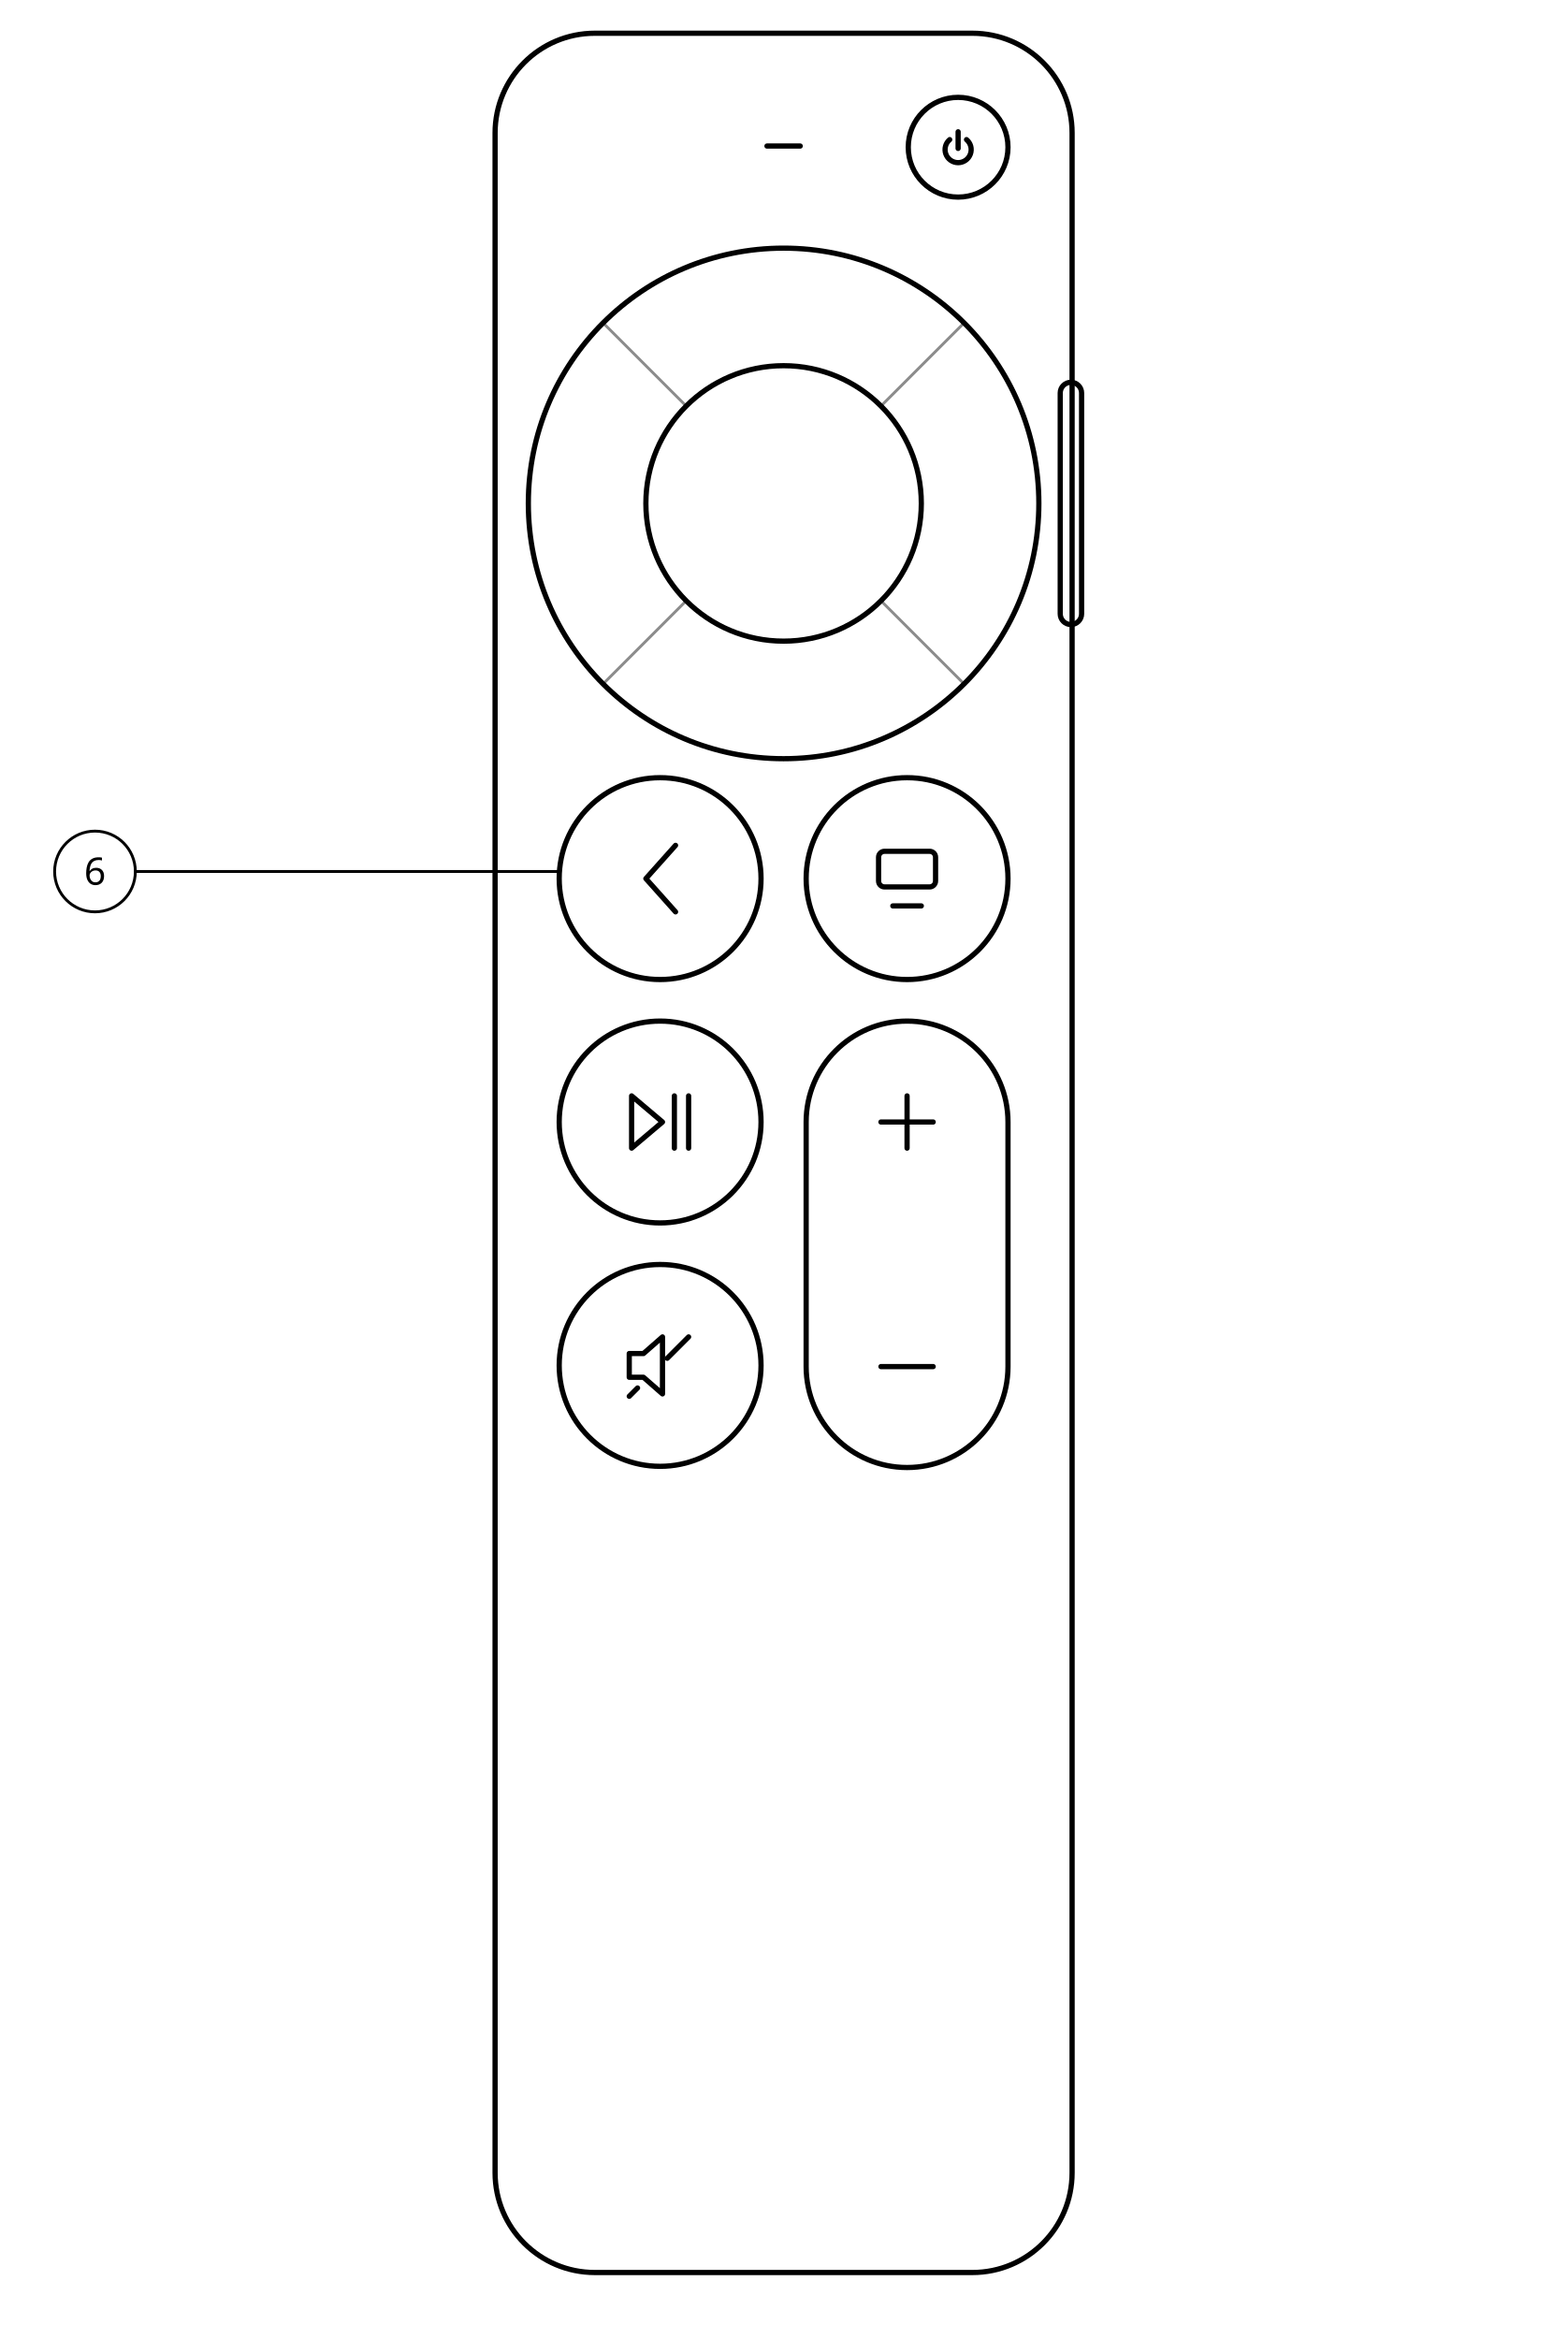
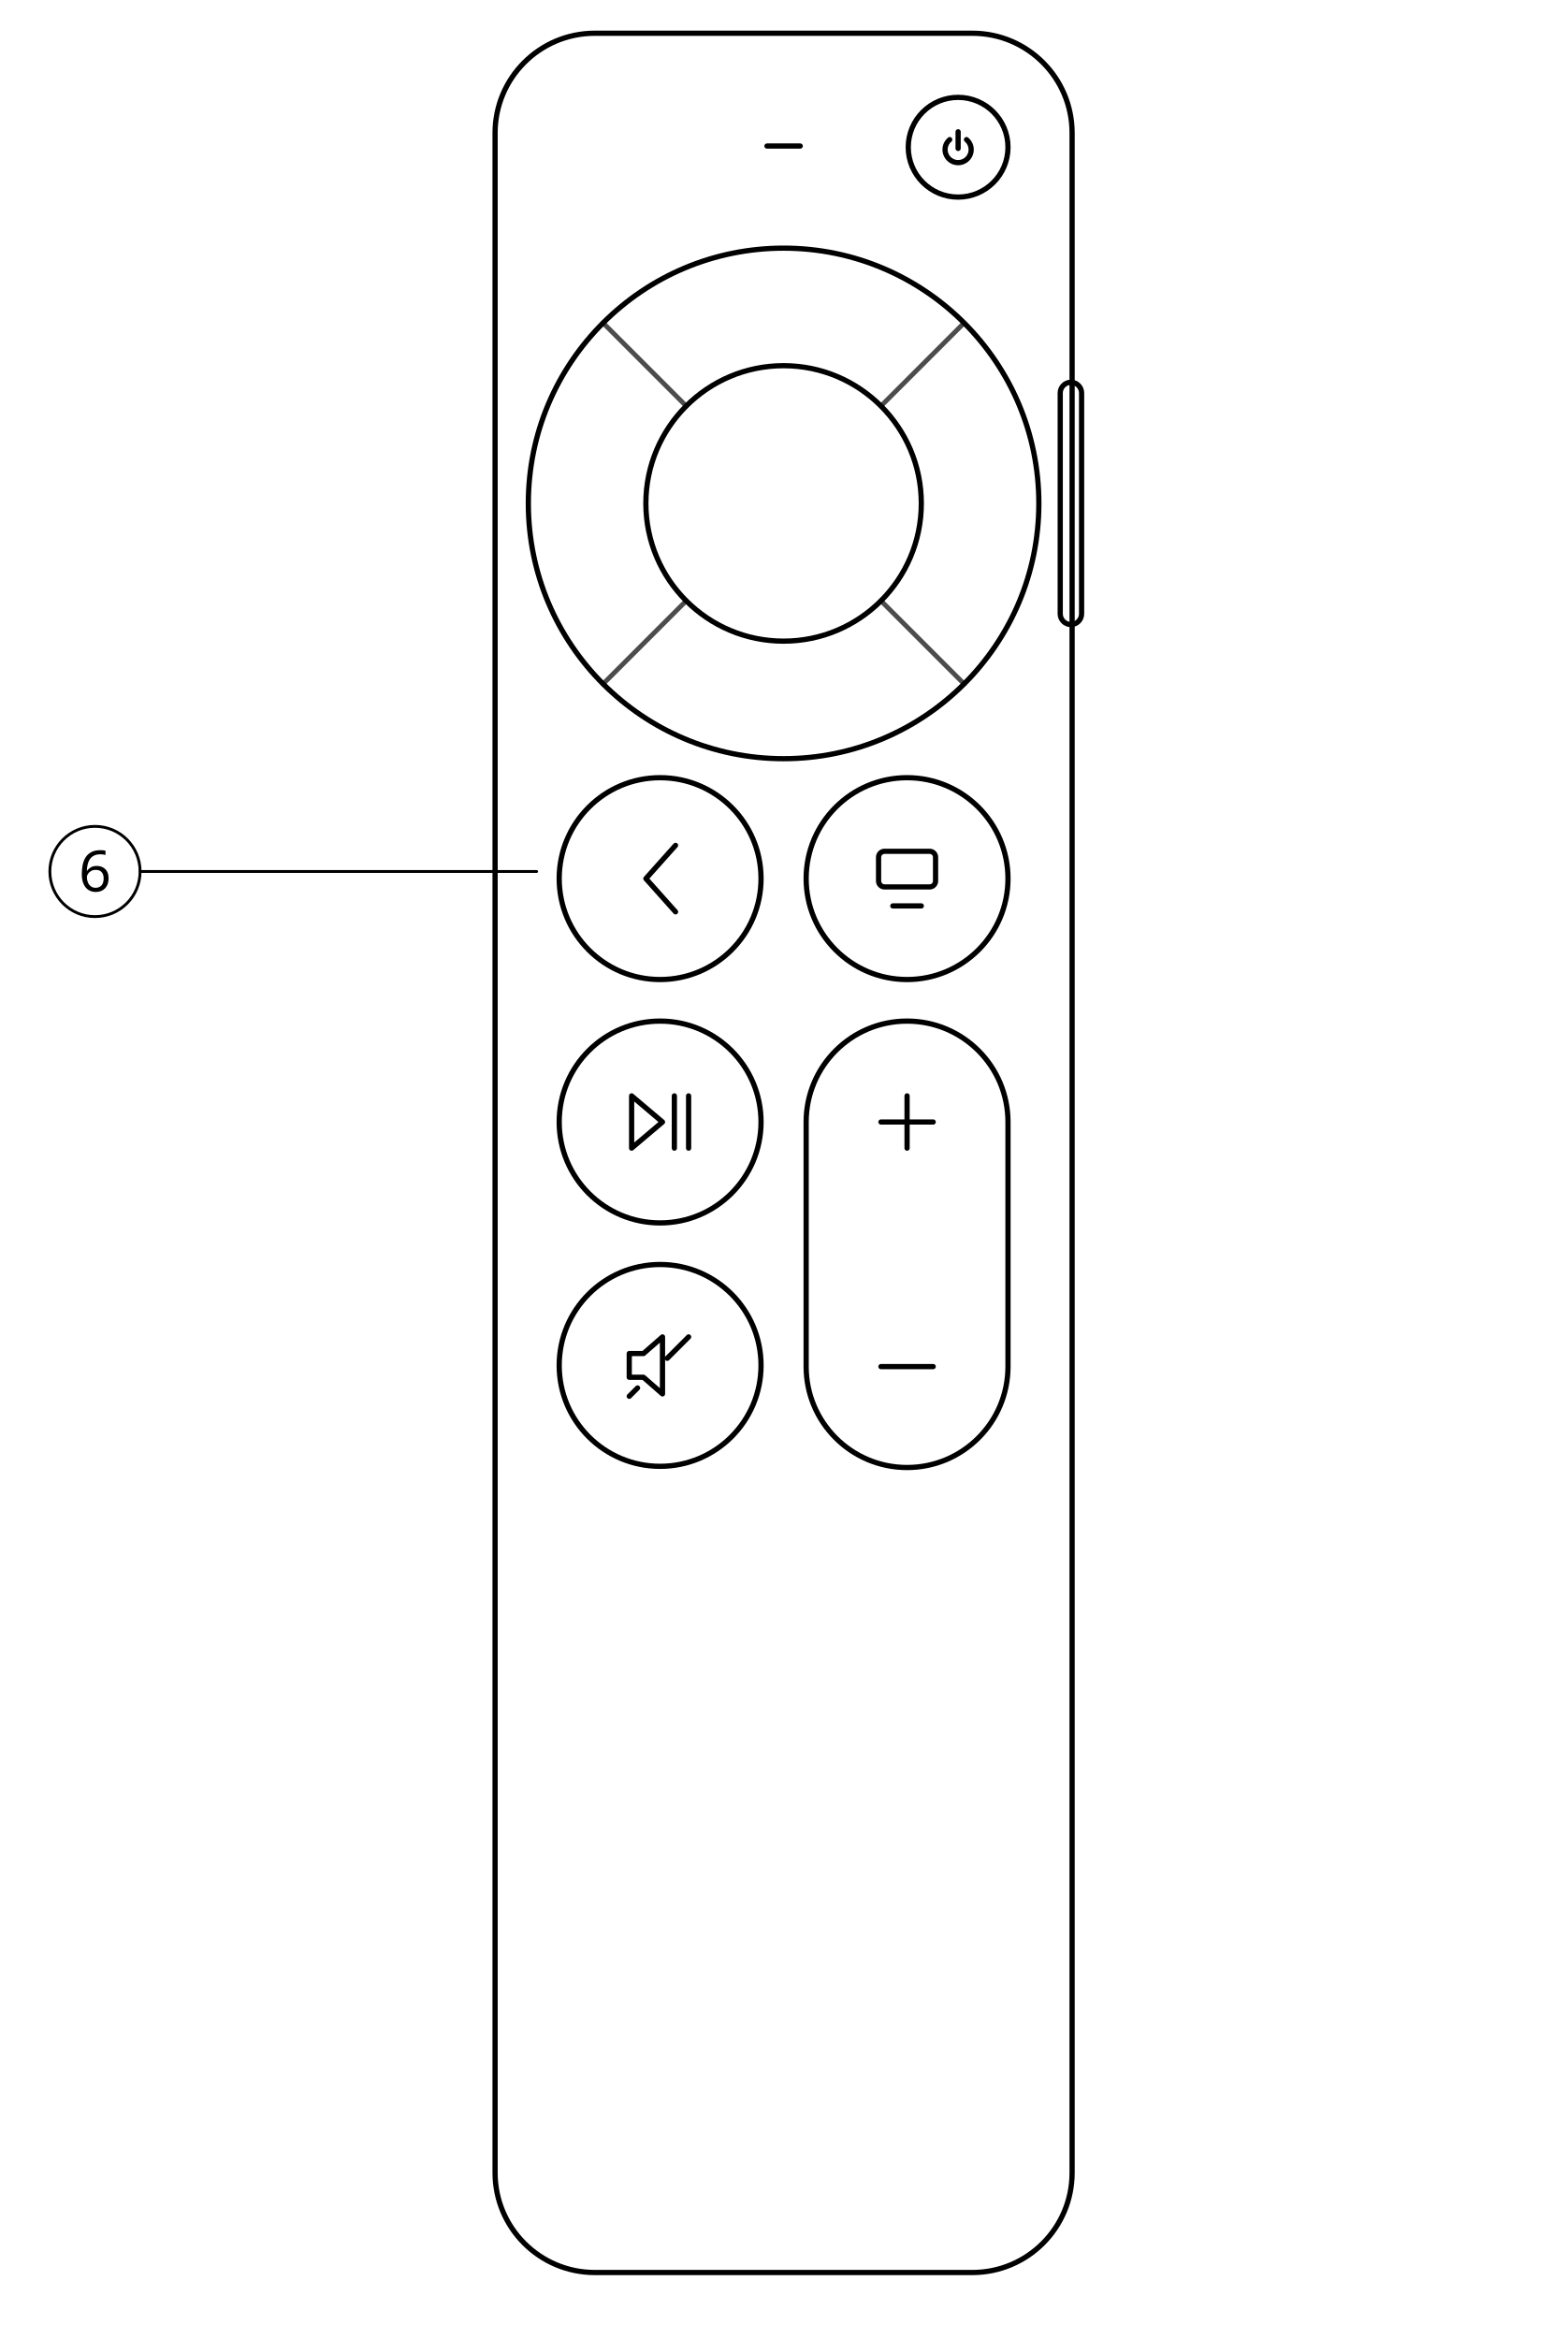
<svg xmlns="http://www.w3.org/2000/svg" viewBox="0 0 660 985" role="img" aria-labelledby="about-t about-d">
  <g fill="none" stroke="currentColor" stroke-width="2.2" stroke-linecap="round" stroke-linejoin="round">
    <rect x="208.5" y="14" width="243" height="943" rx="42" />
    <rect x="446.5" y="161" width="9" height="102" rx="4.5" />
    <line x1="323" y1="61.5" x2="337" y2="61.5" />
    <circle cx="403.5" cy="62" r="21" />
    <path d="M407.04 58.79 A5.5 5.5 0 1 1 399.96 58.79" />
    <line x1="403.5" y1="55.5" x2="403.5" y2="62.5" />
    <circle cx="330" cy="212" r="107.5" />
    <circle cx="330" cy="212" r="58" />
    <circle cx="278" cy="370" r="42.5" />
    <polyline points="284.5,356 272,370 284.5,384" />
    <circle cx="382" cy="370" r="42.5" />
    <rect x="370" y="358.5" width="24" height="15" rx="2.5" />
    <line x1="376" y1="381.5" x2="388" y2="381.5" />
    <circle cx="278" cy="472.5" r="42.5" />
    <polygon points="266,461.5 266,483.5 279,472.5" />
    <line x1="284" y1="461.5" x2="284" y2="483.5" />
    <line x1="290" y1="461.5" x2="290" y2="483.5" />
    <rect x="339.5" y="430" width="85" height="188" rx="42.5" />
    <line x1="382" y1="461.5" x2="382" y2="483.5" />
    <line x1="371" y1="472.5" x2="393" y2="472.5" />
    <line x1="371" y1="575.5" x2="393" y2="575.5" />
    <circle cx="278" cy="575" r="42.5" />
    <polygon points="265,570 271,570 279,563 279,587 271,580 265,580" />
    <line x1="265" y1="588" x2="268.5" y2="584.5" />
    <line x1="281" y1="572" x2="290" y2="563" />
  </g>
+   <g fill="none" stroke="currentColor" stroke-width="2" stroke-linecap="round" stroke-opacity="0.7">
+     <line x1="371.01" y1="170.99" x2="406.01" y2="135.99" />
+     <line x1="371.01" y1="253.01" x2="406.01" y2="288.01" />
+     <line x1="288.99" y1="253.01" x2="253.99" y2="288.01" />
+     <line x1="288.99" y1="170.99" x2="253.99" y2="135.99" />
+   </g>
  <g fill="none" stroke="currentColor" stroke-width="1.2" stroke-linecap="round">
-     <line x1="371.01" y1="170.99" x2="406.01" y2="135.99" stroke-opacity="0.45" />
-     <line x1="371.01" y1="253.01" x2="406.01" y2="288.01" stroke-opacity="0.45" />
-     <line x1="288.99" y1="253.01" x2="253.99" y2="288.01" stroke-opacity="0.45" />
-     <line x1="288.99" y1="170.99" x2="253.99" y2="135.99" stroke-opacity="0.45" />
-     <line x1="57" y1="367" x2="235.5" y2="367" />
-     <circle cx="40" cy="367" r="17" />
+     <line x1="59" y1="367" x2="226" y2="367" />
+     <circle cx="40" cy="367" r="19" />
  </g>
-   <g fill="currentColor" font-family="sans-serif" font-size="16" text-anchor="middle">
-     <text x="40" y="372.6">6</text>
+   <g fill="currentColor" font-family="sans-serif" font-size="24" text-anchor="middle">
+     <text x="40" y="375.4" font-family="sans-serif">6</text>
  </g>
</svg>
